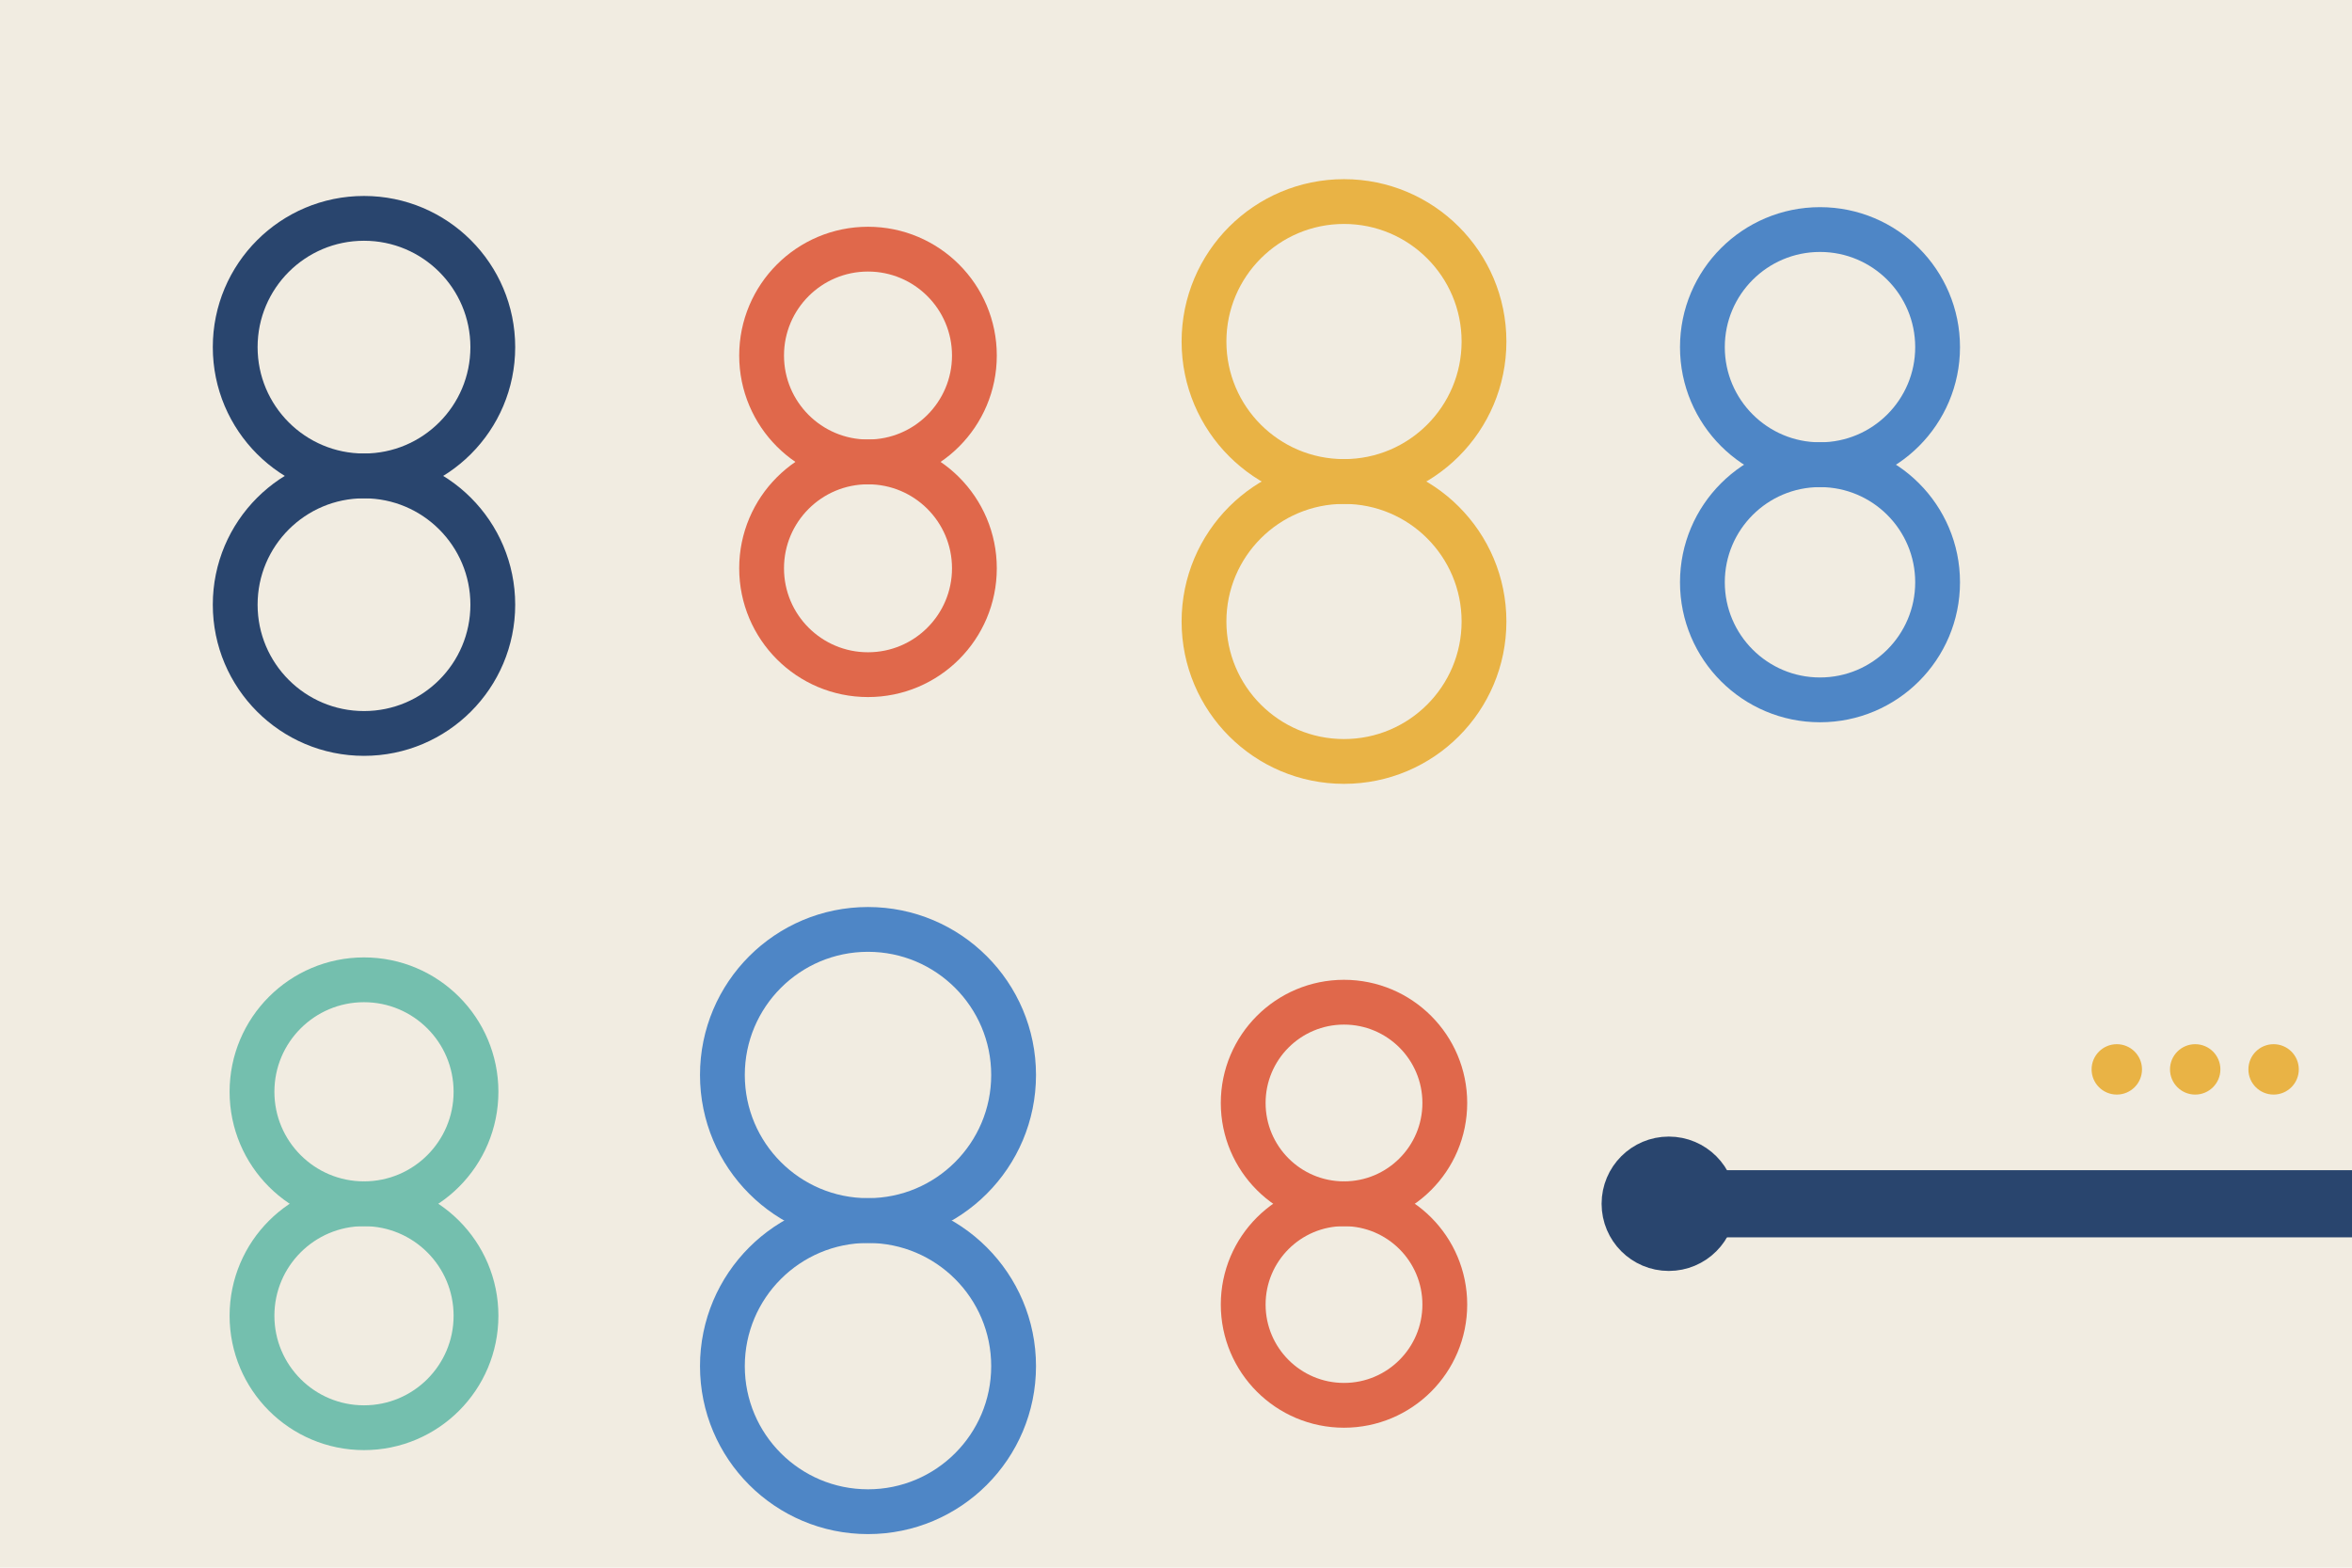
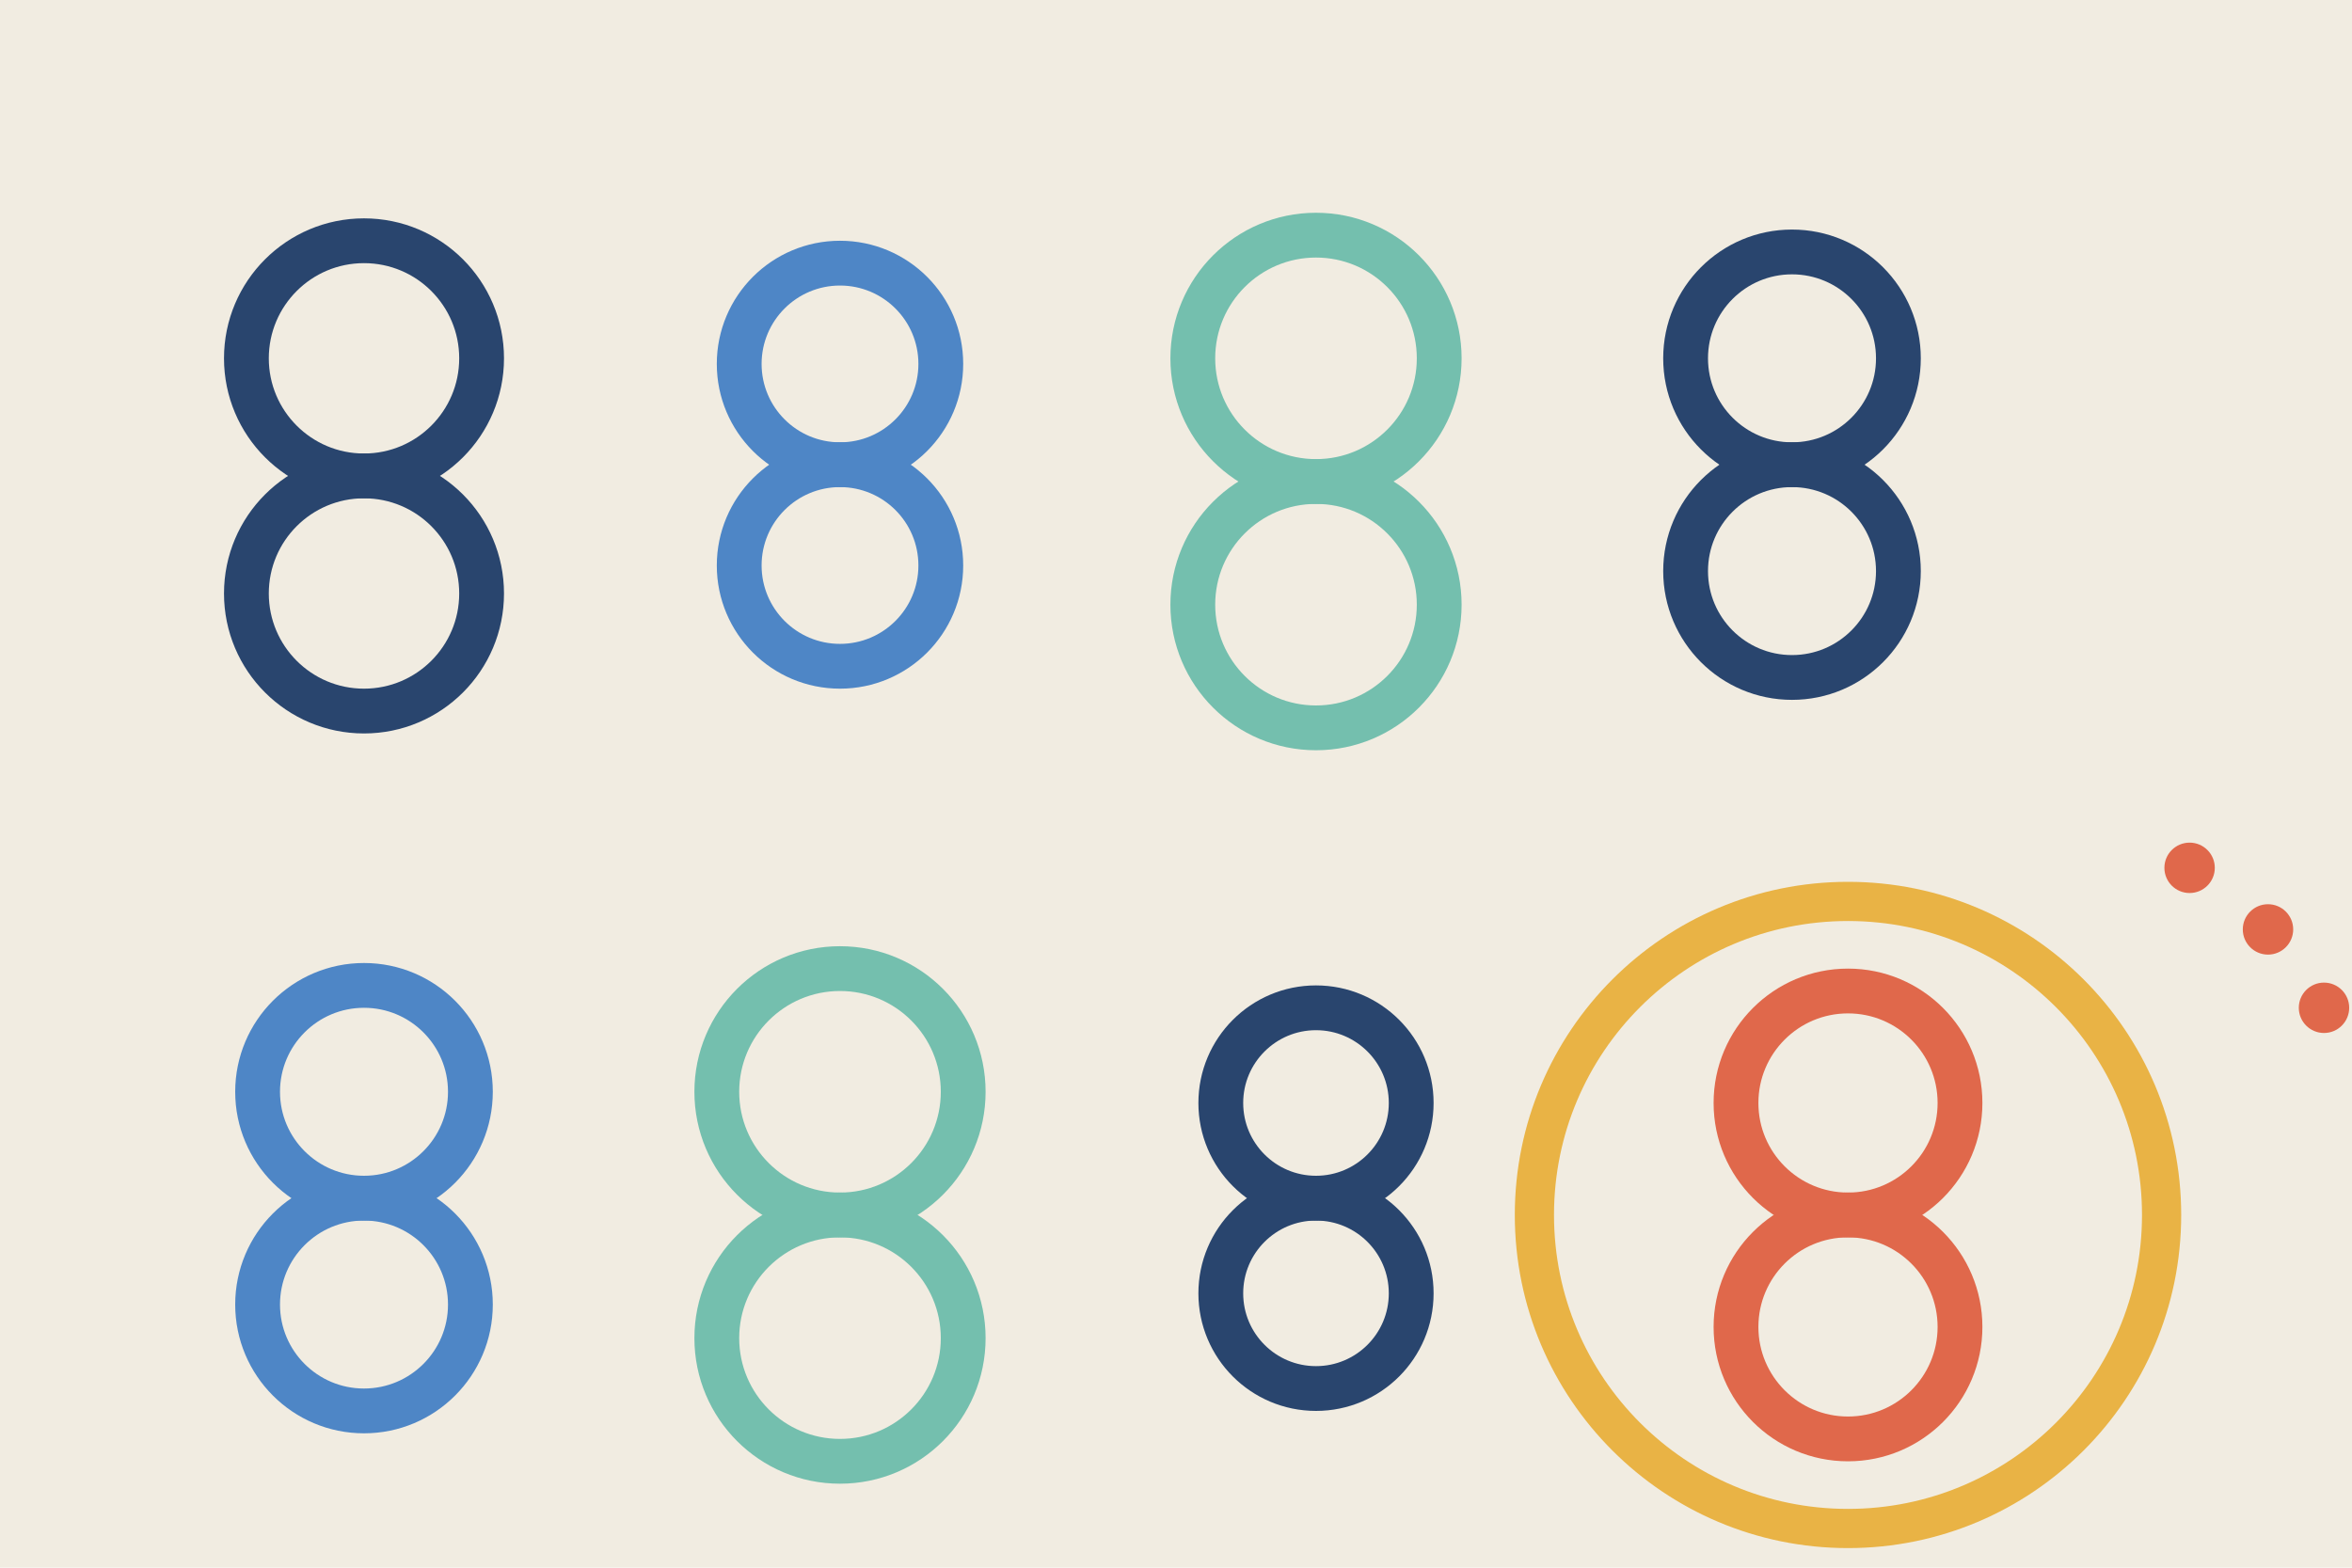
<svg xmlns="http://www.w3.org/2000/svg" viewBox="0 0 840 560" fill="none">
  <rect width="840" height="560" fill="#f1ece1" />
-   <circle cx="130" cy="124" r="46" stroke="#29456e" stroke-width="16" fill="none" />
-   <circle cx="130" cy="216" r="46" stroke="#29456e" stroke-width="16" fill="none" />
-   <circle cx="310" cy="127" r="38" stroke="#e0684b" stroke-width="16" fill="none" />
-   <circle cx="310" cy="203" r="38" stroke="#e0684b" stroke-width="16" fill="none" />
-   <circle cx="480" cy="122" r="50" stroke="#e9b345" stroke-width="16" fill="none" />
-   <circle cx="480" cy="222" r="50" stroke="#e9b345" stroke-width="16" fill="none" />
-   <circle cx="650" cy="124" r="42" stroke="#4e86c6" stroke-width="16" fill="none" />
-   <circle cx="650" cy="208" r="42" stroke="#4e86c6" stroke-width="16" fill="none" />
-   <circle cx="130" cy="390" r="40" stroke="#74bfae" stroke-width="16" fill="none" />
-   <circle cx="130" cy="470" r="40" stroke="#74bfae" stroke-width="16" fill="none" />
-   <circle cx="310" cy="384" r="52" stroke="#4e86c6" stroke-width="16" fill="none" />
-   <circle cx="310" cy="488" r="52" stroke="#4e86c6" stroke-width="16" fill="none" />
-   <circle cx="480" cy="394" r="36" stroke="#e0684b" stroke-width="16" fill="none" />
-   <circle cx="480" cy="466" r="36" stroke="#e0684b" stroke-width="16" fill="none" />
-   <path d="M596 430 H920" stroke="#29456e" stroke-width="24" stroke-linecap="round" fill="none" />
-   <circle cx="596" cy="430" r="17" stroke="#29456e" stroke-width="14" fill="none" />
-   <g fill="#e9b345">
-     <circle cx="756" cy="382" r="9" />
-     <circle cx="784" cy="382" r="9" />
-     <circle cx="812" cy="382" r="9" />
+   <circle cx="130" cy="128" r="42" stroke="#29456e" stroke-width="16" fill="none" />
+   <circle cx="130" cy="212" r="42" stroke="#29456e" stroke-width="16" fill="none" />
+   <circle cx="300" cy="130" r="36" stroke="#4e86c6" stroke-width="16" fill="none" />
+   <circle cx="300" cy="202" r="36" stroke="#4e86c6" stroke-width="16" fill="none" />
+   <circle cx="470" cy="128" r="44" stroke="#74bfae" stroke-width="16" fill="none" />
+   <circle cx="470" cy="216" r="44" stroke="#74bfae" stroke-width="16" fill="none" />
+   <circle cx="640" cy="128" r="38" stroke="#29456e" stroke-width="16" fill="none" />
+   <circle cx="640" cy="204" r="38" stroke="#29456e" stroke-width="16" fill="none" />
+   <circle cx="130" cy="390" r="38" stroke="#4e86c6" stroke-width="16" fill="none" />
+   <circle cx="130" cy="466" r="38" stroke="#4e86c6" stroke-width="16" fill="none" />
+   <circle cx="300" cy="390" r="44" stroke="#74bfae" stroke-width="16" fill="none" />
+   <circle cx="300" cy="478" r="44" stroke="#74bfae" stroke-width="16" fill="none" />
+   <circle cx="470" cy="394" r="34" stroke="#29456e" stroke-width="16" fill="none" />
+   <circle cx="470" cy="462" r="34" stroke="#29456e" stroke-width="16" fill="none" />
+   <circle cx="660" cy="394" r="40" stroke="#e0684b" stroke-width="16" fill="none" />
+   <circle cx="660" cy="474" r="40" stroke="#e0684b" stroke-width="16" fill="none" />
+   <circle cx="660" cy="434" r="112" stroke="#e9b345" stroke-width="14" fill="none" />
+   <g fill="#e0684b">
+     <circle cx="782" cy="310" r="9" />
+     <circle cx="810" cy="332" r="9" />
+     <circle cx="830" cy="360" r="9" />
  </g>
</svg>
